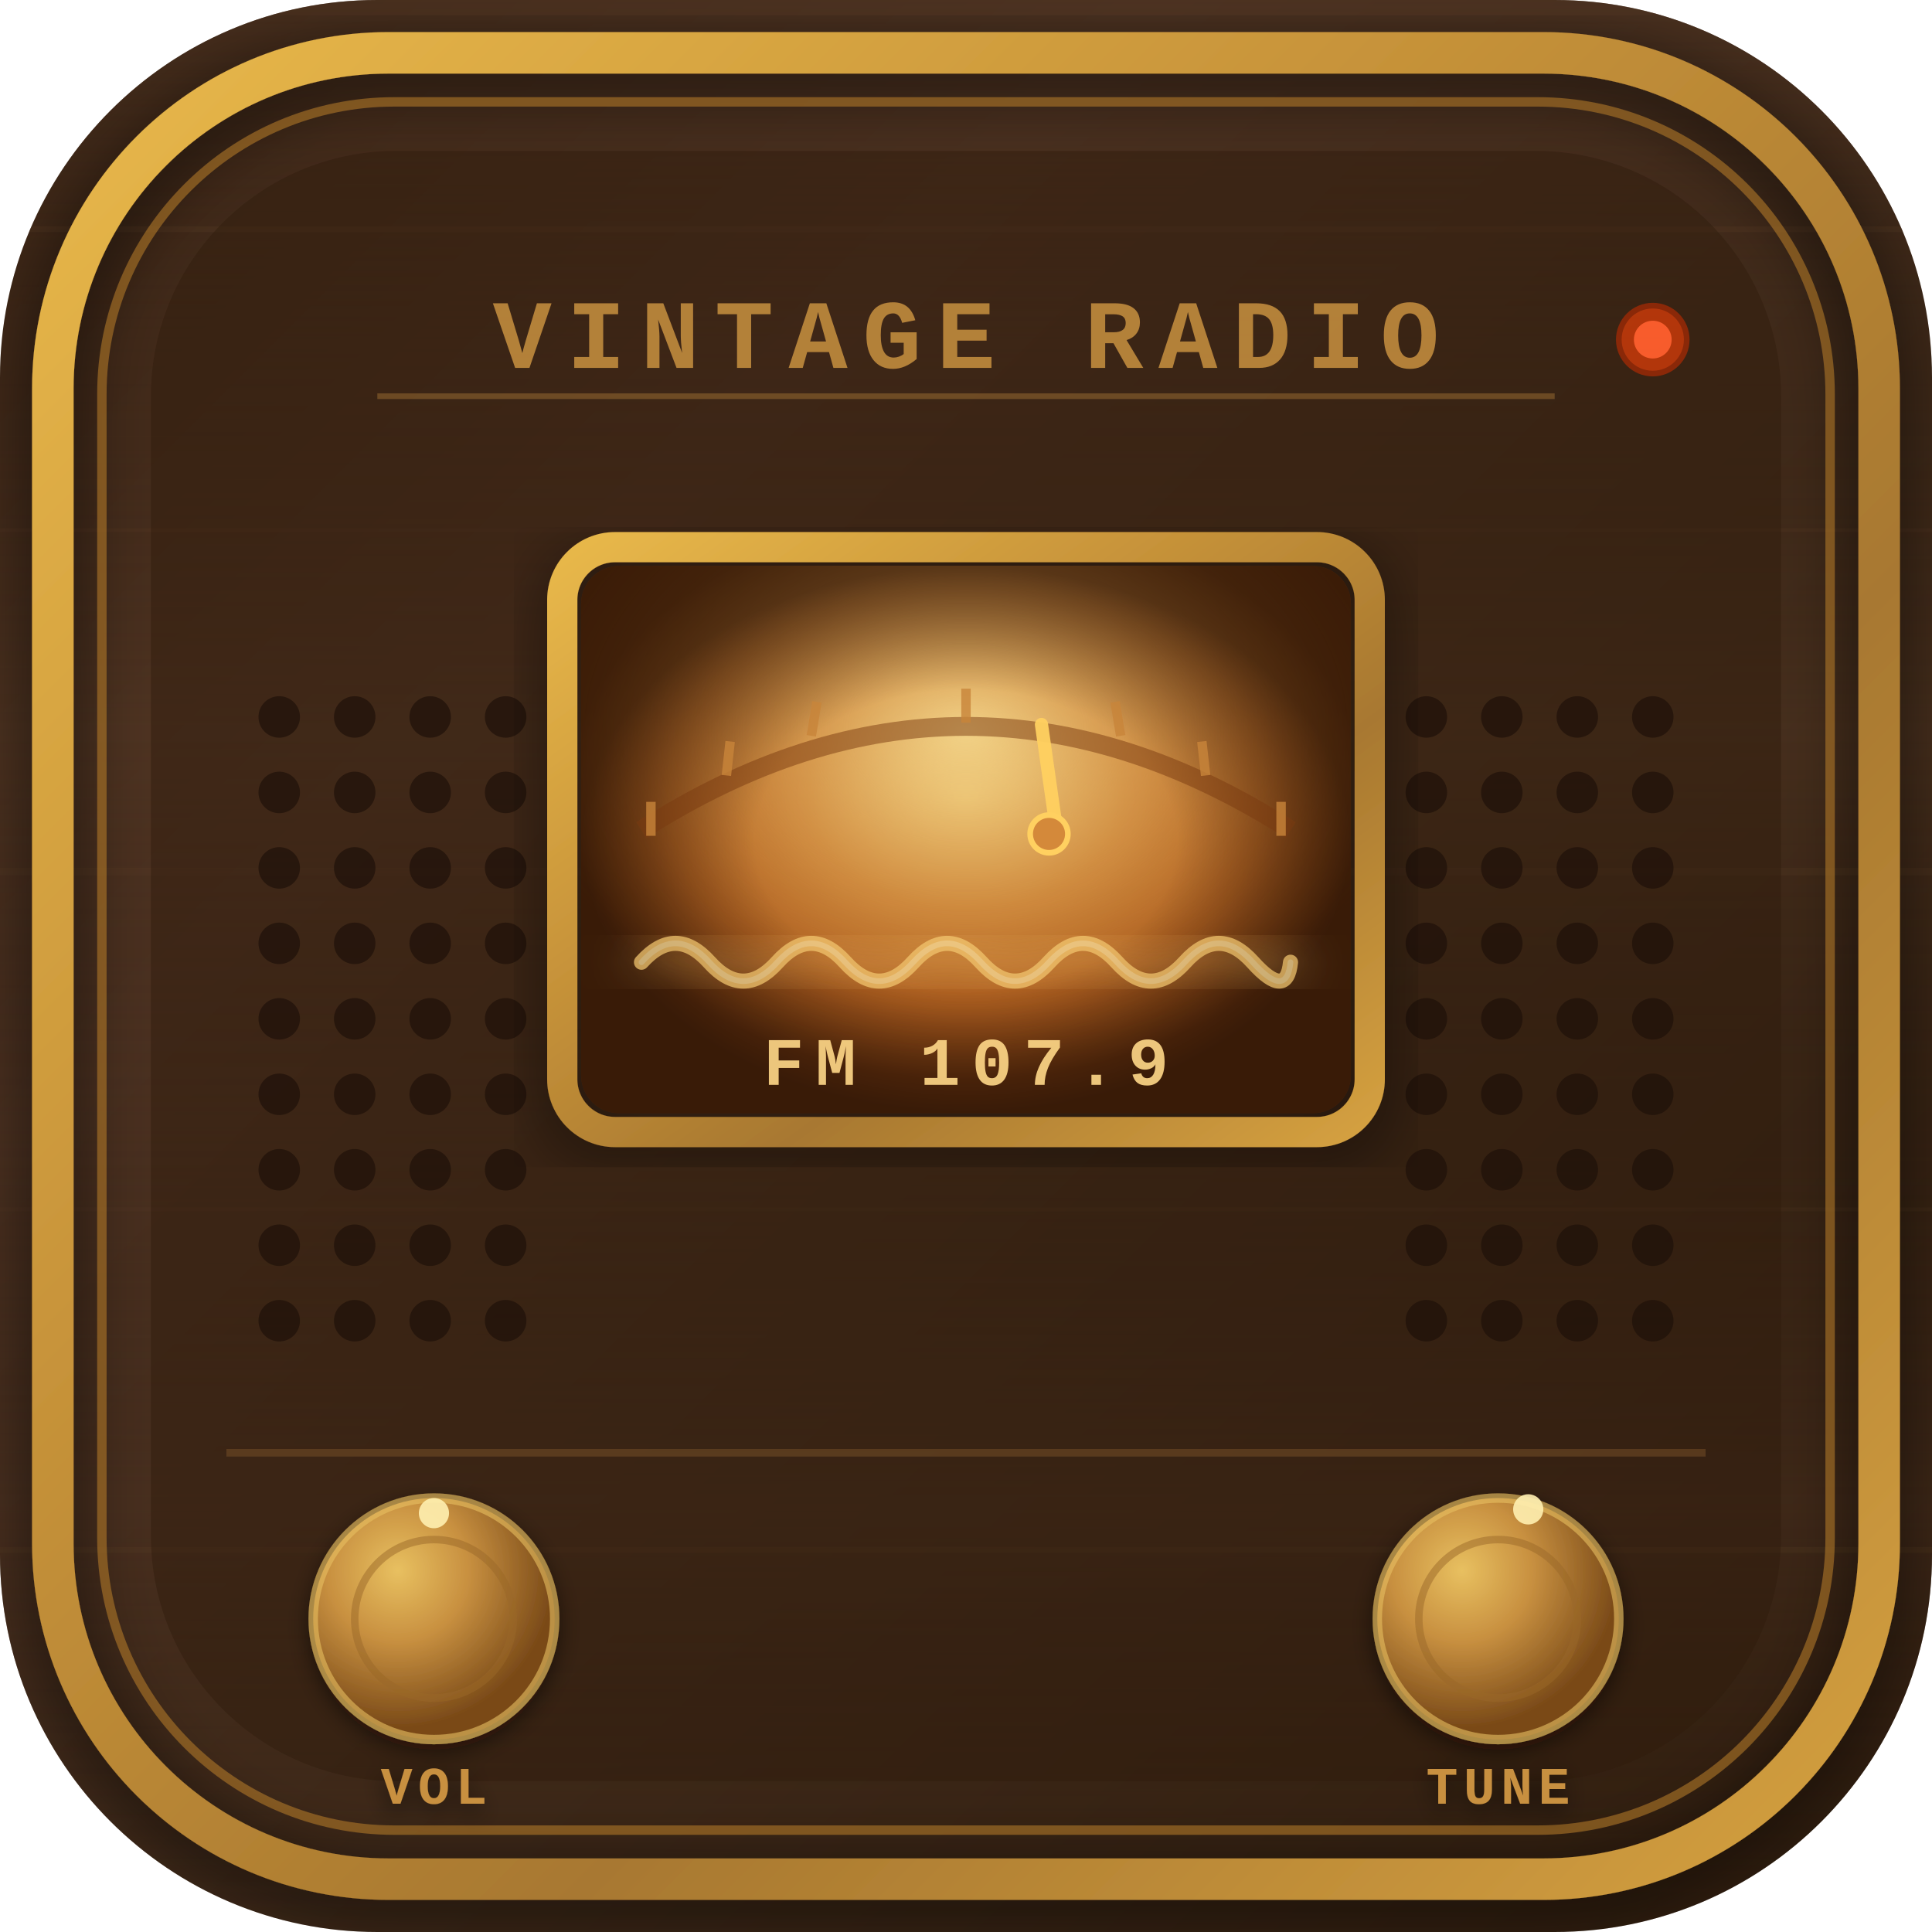
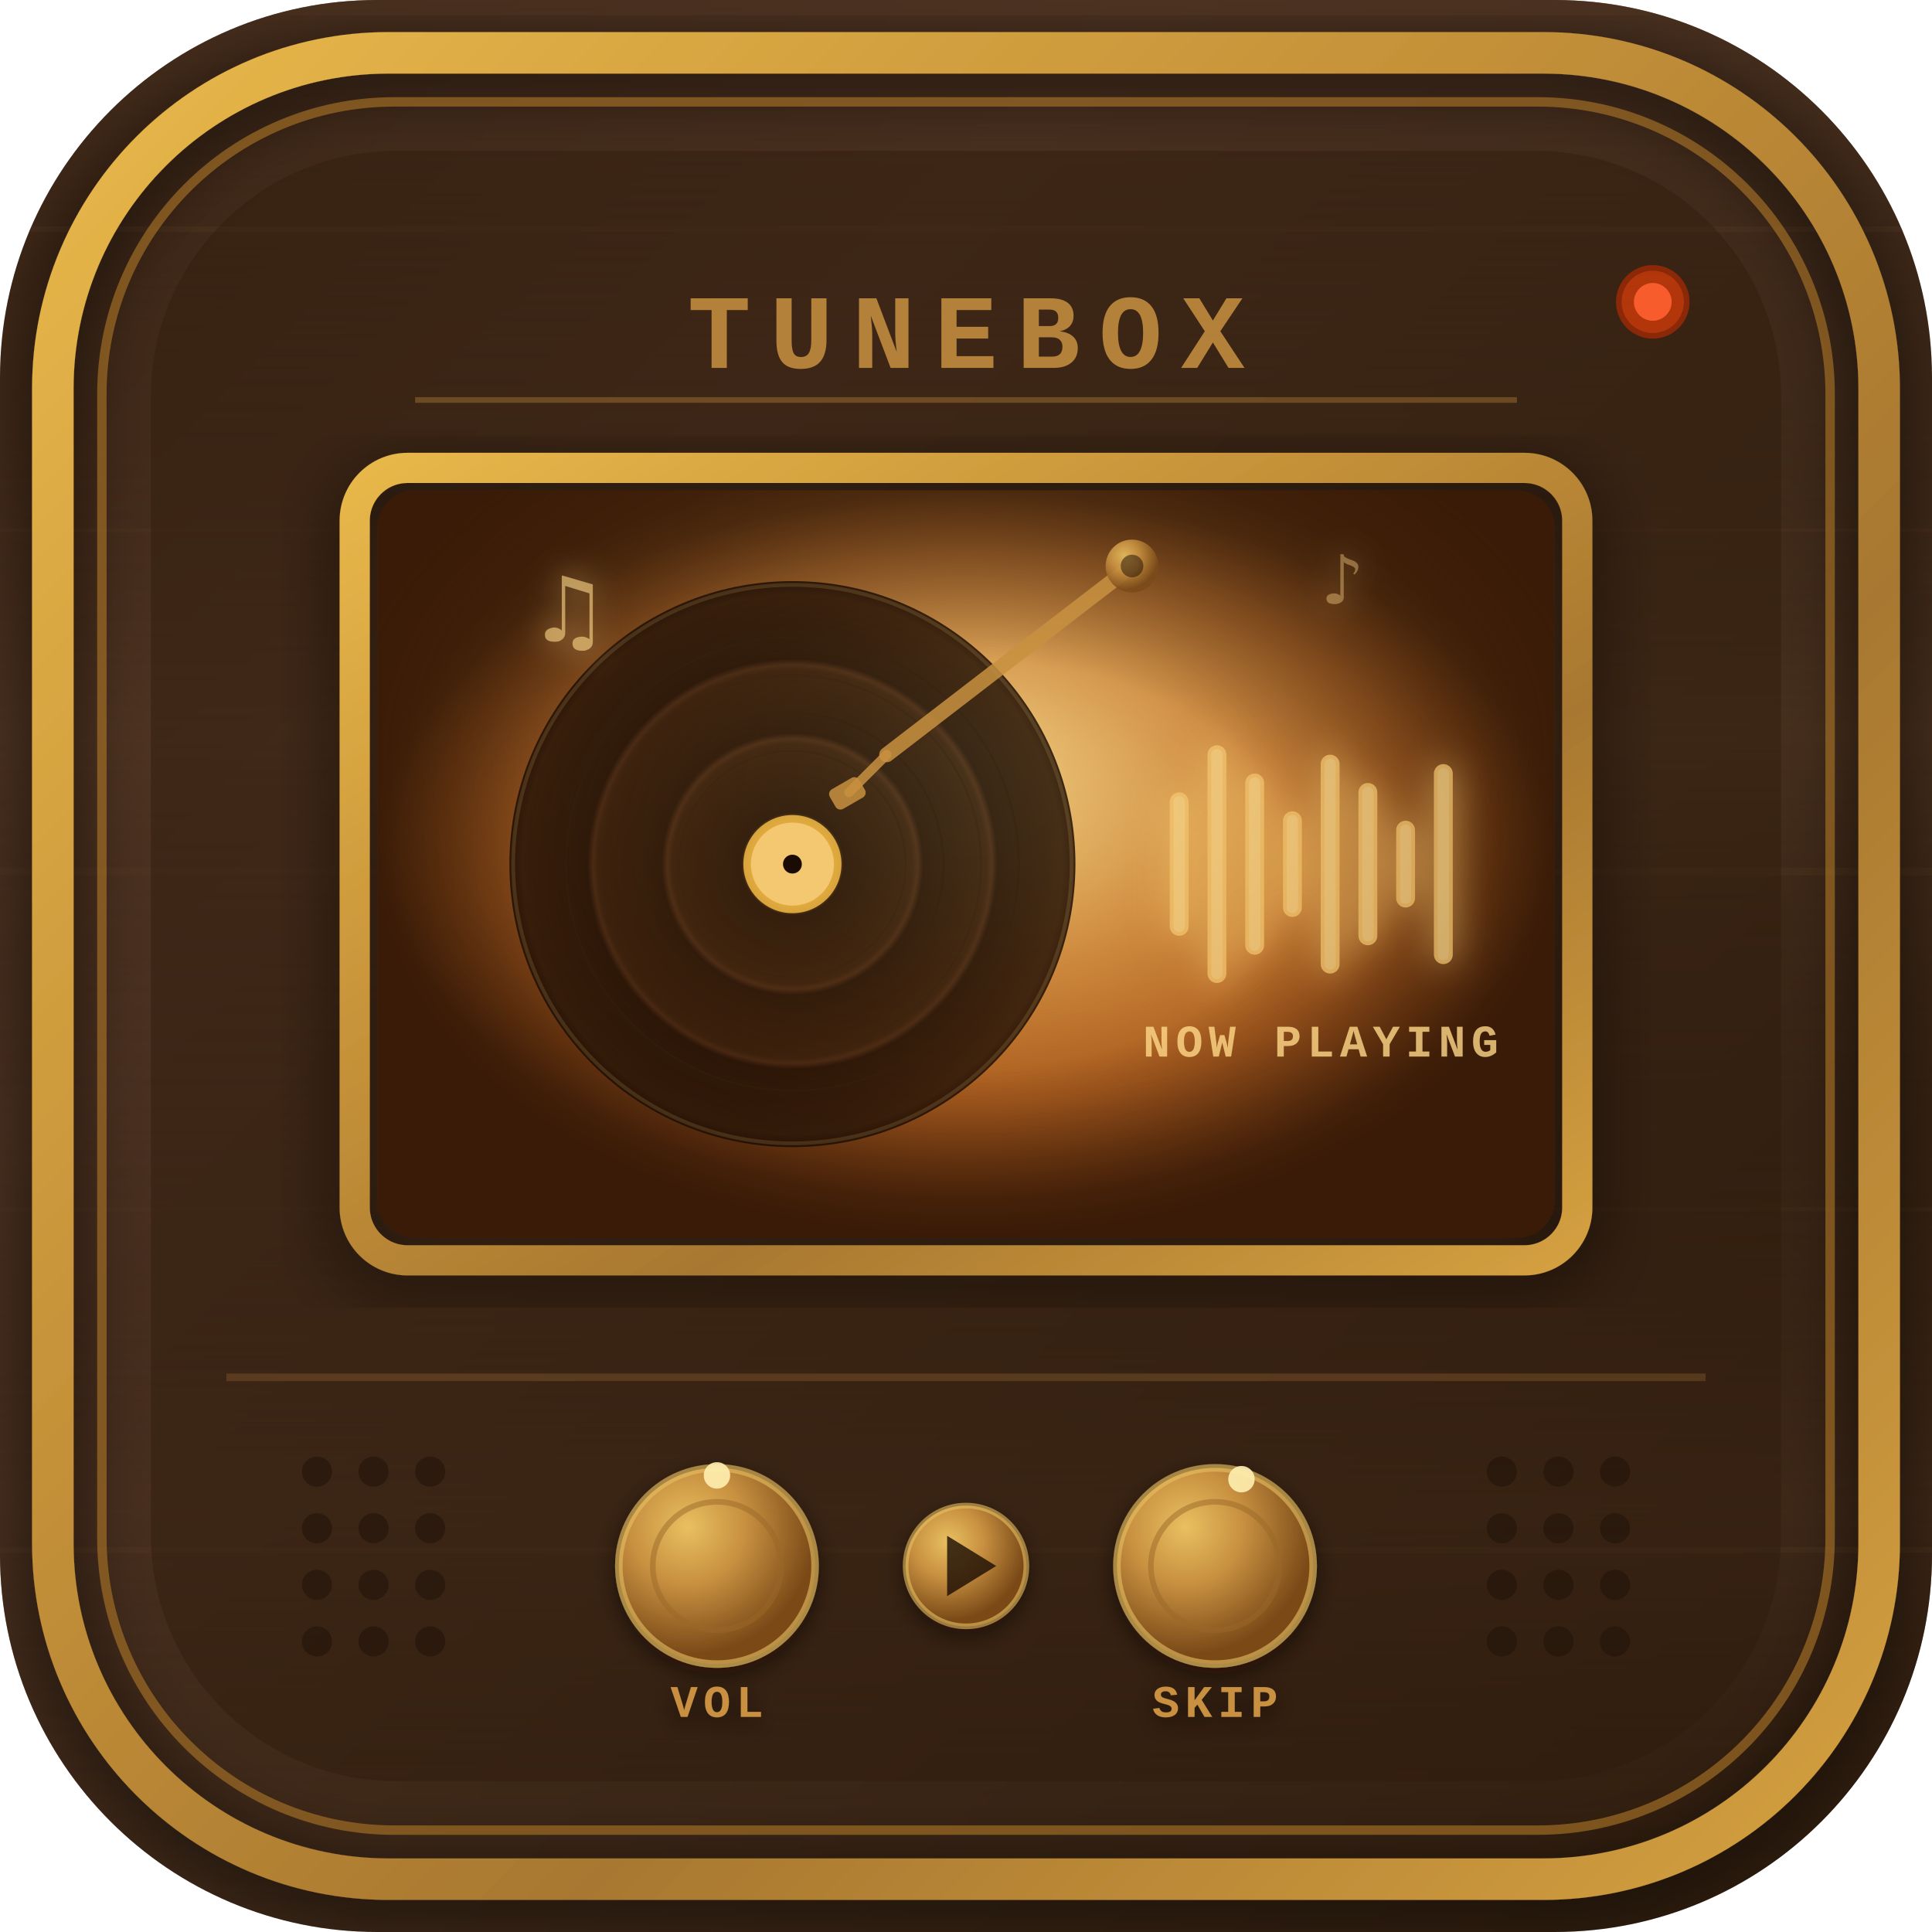
<svg xmlns="http://www.w3.org/2000/svg" viewBox="0 0 1024 1024" width="1024" height="1024">
  <defs>
    <linearGradient id="woodBase" x1="0%" y1="0%" x2="100%" y2="100%">
      <stop offset="0%" stop-color="#3a2414" />
      <stop offset="30%" stop-color="#4a3020" />
      <stop offset="60%" stop-color="#3d2818" />
      <stop offset="100%" stop-color="#2e1c0d" />
    </linearGradient>
    <linearGradient id="woodGrain1" x1="0%" y1="0%" x2="0%" y2="100%">
      <stop offset="0%" stop-color="#4e3422" stop-opacity="0.55" />
      <stop offset="18%" stop-color="#3a2414" stop-opacity="0" />
      <stop offset="38%" stop-color="#5a3d28" stop-opacity="0.35" />
      <stop offset="58%" stop-color="#3a2414" stop-opacity="0" />
      <stop offset="78%" stop-color="#4a3020" stop-opacity="0.45" />
      <stop offset="100%" stop-color="#2e1c0d" stop-opacity="0" />
    </linearGradient>
    <linearGradient id="brassRing" x1="0%" y1="0%" x2="100%" y2="100%">
      <stop offset="0%" stop-color="#e8b84a" />
      <stop offset="35%" stop-color="#c8943a" />
      <stop offset="65%" stop-color="#a87830" />
      <stop offset="100%" stop-color="#d4a040" />
    </linearGradient>
-     <radialGradient id="amberScreen" cx="50%" cy="42%" r="52%">
+     <radialGradient id="amberScreen" cx="50%" cy="45%" r="50%">
      <stop offset="0%" stop-color="#f4c870" />
      <stop offset="40%" stop-color="#d4893a" />
      <stop offset="75%" stop-color="#b05e20" />
      <stop offset="100%" stop-color="#7a3a10" />
    </radialGradient>
-     <radialGradient id="screenGlow" cx="50%" cy="30%" r="60%">
-       <stop offset="0%" stop-color="#ffeaa0" stop-opacity="0.7" />
+     <radialGradient id="screenGlow" cx="50%" cy="35%" r="55%">
+       <stop offset="0%" stop-color="#ffeaa0" stop-opacity="0.6" />
      <stop offset="100%" stop-color="#c8600a" stop-opacity="0" />
    </radialGradient>
    <radialGradient id="knobGrad" cx="35%" cy="30%" r="65%">
      <stop offset="0%" stop-color="#e8c060" />
      <stop offset="45%" stop-color="#c89040" />
      <stop offset="100%" stop-color="#7a4a18" />
    </radialGradient>
-     <radialGradient id="speakerHole" cx="50%" cy="50%" r="50%">
-       <stop offset="0%" stop-color="#1a0c04" />
-       <stop offset="100%" stop-color="#2e1a0a" />
+     <radialGradient id="vinylGrad" cx="50%" cy="50%" r="50%">
+       <stop offset="0%" stop-color="#f4c870" />
+       <stop offset="12%" stop-color="#e8b040" />
+       <stop offset="18%" stop-color="#1a0c04" />
+       <stop offset="42%" stop-color="#2a1608" />
+       <stop offset="44%" stop-color="#3a2010" />
+       <stop offset="46%" stop-color="#1a0c04" />
+       <stop offset="68%" stop-color="#2a1608" />
+       <stop offset="70%" stop-color="#3a2010" />
+       <stop offset="72%" stop-color="#1a0c04" />
+       <stop offset="95%" stop-color="#2a1608" />
+       <stop offset="100%" stop-color="#1a0c04" />
    </radialGradient>
    <radialGradient id="screenInset" cx="50%" cy="50%" r="50%">
      <stop offset="55%" stop-color="#00000000" />
      <stop offset="100%" stop-color="#00000080" />
    </radialGradient>
    <filter id="softShadow" x="-6%" y="-6%" width="112%" height="112%">
      <feDropShadow dx="0" dy="8" stdDeviation="18" flood-color="#0a0502" flood-opacity="0.7" />
    </filter>
    <filter id="knobShadow" x="-20%" y="-20%" width="140%" height="140%">
      <feDropShadow dx="0" dy="4" stdDeviation="6" flood-color="#0a0502" flood-opacity="0.6" />
    </filter>
    <filter id="glowFilter" x="-20%" y="-20%" width="140%" height="140%">
-       <feGaussianBlur stdDeviation="14" result="blur" />
+       <feGaussianBlur stdDeviation="10" result="blur" />
+       <feComposite in="SourceGraphic" in2="blur" operator="over" />
+     </filter>
+     <filter id="noteGlow" x="-50%" y="-50%" width="200%" height="200%">
+       <feGaussianBlur stdDeviation="8" result="blur" />
      <feComposite in="SourceGraphic" in2="blur" operator="over" />
    </filter>
    <clipPath id="iconClip">
      <rect width="1024" height="1024" rx="200" ry="200" />
    </clipPath>
  </defs>
  <g clip-path="url(#iconClip)">
    <rect width="1024" height="1024" fill="url(#woodBase)" />
    <rect width="1024" height="1024" fill="url(#woodGrain1)" />
    <rect x="0" y="120" width="1024" height="3" fill="#5c3e26" opacity="0.25" />
    <rect x="0" y="280" width="1024" height="2" fill="#5c3e26" opacity="0.18" />
    <rect x="0" y="460" width="1024" height="4" fill="#5c3e26" opacity="0.20" />
    <rect x="0" y="640" width="1024" height="2" fill="#5c3e26" opacity="0.15" />
    <rect x="0" y="820" width="1024" height="3" fill="#5c3e26" opacity="0.22" />
  </g>
  <rect x="28" y="28" width="968" height="968" rx="178" ry="178" fill="none" stroke="url(#brassRing)" stroke-width="22" clip-path="url(#iconClip)" filter="url(#softShadow)" />
  <rect x="54" y="54" width="916" height="916" rx="155" ry="155" fill="none" stroke="#b07828" stroke-width="5" clip-path="url(#iconClip)" opacity="0.6" />
  <rect x="80" y="80" width="864" height="864" rx="130" ry="130" fill="#2e1a0a" opacity="0.45" clip-path="url(#iconClip)" />
-   <g opacity="0.70" clip-path="url(#iconClip)">
-     <g fill="#1e1008">
-       <circle cx="148" cy="380" r="11" />
-       <circle cx="148" cy="420" r="11" />
-       <circle cx="148" cy="460" r="11" />
-       <circle cx="148" cy="500" r="11" />
-       <circle cx="148" cy="540" r="11" />
-       <circle cx="148" cy="580" r="11" />
-       <circle cx="148" cy="620" r="11" />
-       <circle cx="148" cy="660" r="11" />
-       <circle cx="148" cy="700" r="11" />
-       <circle cx="188" cy="380" r="11" />
-       <circle cx="188" cy="420" r="11" />
-       <circle cx="188" cy="460" r="11" />
-       <circle cx="188" cy="500" r="11" />
-       <circle cx="188" cy="540" r="11" />
-       <circle cx="188" cy="580" r="11" />
-       <circle cx="188" cy="620" r="11" />
-       <circle cx="188" cy="660" r="11" />
-       <circle cx="188" cy="700" r="11" />
-       <circle cx="228" cy="380" r="11" />
-       <circle cx="228" cy="420" r="11" />
-       <circle cx="228" cy="460" r="11" />
-       <circle cx="228" cy="500" r="11" />
-       <circle cx="228" cy="540" r="11" />
-       <circle cx="228" cy="580" r="11" />
-       <circle cx="228" cy="620" r="11" />
-       <circle cx="228" cy="660" r="11" />
-       <circle cx="228" cy="700" r="11" />
-       <circle cx="268" cy="380" r="11" />
-       <circle cx="268" cy="420" r="11" />
-       <circle cx="268" cy="460" r="11" />
-       <circle cx="268" cy="500" r="11" />
-       <circle cx="268" cy="540" r="11" />
-       <circle cx="268" cy="580" r="11" />
-       <circle cx="268" cy="620" r="11" />
-       <circle cx="268" cy="660" r="11" />
-       <circle cx="268" cy="700" r="11" />
+   <text x="512" y="195" font-family="'Courier New', monospace" font-size="56" font-weight="bold" fill="#c89040" text-anchor="middle" letter-spacing="10" opacity="0.85" clip-path="url(#iconClip)">TUNEBOX</text>
+   <line x1="220" y1="212" x2="804" y2="212" stroke="#c89040" stroke-width="3" opacity="0.35" clip-path="url(#iconClip)" />
+   <circle cx="876" cy="160" r="18" fill="#c0380a" opacity="0.9" clip-path="url(#iconClip)" />
+   <circle cx="876" cy="160" r="10" fill="#ff6030" opacity="0.9" clip-path="url(#iconClip)" />
+   <circle cx="876" cy="160" r="18" fill="none" stroke="#8a2808" stroke-width="3" clip-path="url(#iconClip)" />
+   <rect x="188" y="248" width="648" height="420" rx="28" ry="28" fill="none" stroke="url(#brassRing)" stroke-width="16" filter="url(#softShadow)" clip-path="url(#iconClip)" />
+   <rect x="200" y="260" width="624" height="396" rx="20" ry="20" fill="#1a0c04" clip-path="url(#iconClip)" />
+   <rect x="200" y="260" width="624" height="396" rx="20" ry="20" fill="url(#amberScreen)" opacity="0.92" clip-path="url(#iconClip)" />
+   <rect x="200" y="260" width="624" height="396" rx="20" ry="20" fill="url(#screenGlow)" clip-path="url(#iconClip)" />
+   <rect x="200" y="260" width="624" height="396" rx="20" ry="20" fill="url(#screenInset)" clip-path="url(#iconClip)" />
+   <g clip-path="url(#iconClip)">
+     <circle cx="420" cy="458" r="150" fill="url(#vinylGrad)" opacity="0.85" />
+     <circle cx="420" cy="458" r="120" fill="none" stroke="#3a2010" stroke-width="1" opacity="0.4" />
+     <circle cx="420" cy="458" r="100" fill="none" stroke="#3a2010" stroke-width="1" opacity="0.3" />
+     <circle cx="420" cy="458" r="80" fill="none" stroke="#3a2010" stroke-width="1" opacity="0.4" />
+     <circle cx="420" cy="458" r="60" fill="none" stroke="#3a2010" stroke-width="1" opacity="0.3" />
+     <circle cx="420" cy="458" r="26" fill="#e8b040" opacity="0.9" />
+     <circle cx="420" cy="458" r="22" fill="#f4c870" />
+     <circle cx="420" cy="458" r="5" fill="#1a0c04" />
+     <circle cx="420" cy="458" r="148" fill="none" stroke="#f4c870" stroke-width="2" opacity="0.15" />
+     <line x1="600" y1="300" x2="470" y2="400" stroke="#c89040" stroke-width="8" stroke-linecap="round" opacity="0.85" />
+     <line x1="470" y1="400" x2="450" y2="420" stroke="#c89040" stroke-width="5" stroke-linecap="round" opacity="0.85" />
+     <circle cx="600" cy="300" r="14" fill="url(#knobGrad)" opacity="0.9" />
+     <circle cx="600" cy="300" r="6" fill="#1a0c04" opacity="0.5" />
+     <rect x="440" y="414" width="18" height="12" rx="3" ry="3" fill="#c89040" transform="rotate(-30, 450, 420)" opacity="0.85" />
+   </g>
+   <g clip-path="url(#iconClip)" opacity="0.75">
+     <g fill="#f4c870" filter="url(#glowFilter)">
+       <rect x="620" y="420" width="10" height="76" rx="5" ry="5" />
+       <rect x="640" y="395" width="10" height="126" rx="5" ry="5" />
+       <rect x="660" y="410" width="10" height="96" rx="5" ry="5" />
+       <rect x="680" y="430" width="10" height="56" rx="5" ry="5" />
+       <rect x="700" y="400" width="10" height="116" rx="5" ry="5" />
+       <rect x="720" y="415" width="10" height="86" rx="5" ry="5" />
+       <rect x="740" y="435" width="10" height="46" rx="5" ry="5" />
+       <rect x="760" y="405" width="10" height="106" rx="5" ry="5" />
    </g>
-     <g fill="#1e1008">
-       <circle cx="756" cy="380" r="11" />
-       <circle cx="756" cy="420" r="11" />
-       <circle cx="756" cy="460" r="11" />
-       <circle cx="756" cy="500" r="11" />
-       <circle cx="756" cy="540" r="11" />
-       <circle cx="756" cy="580" r="11" />
-       <circle cx="756" cy="620" r="11" />
-       <circle cx="756" cy="660" r="11" />
-       <circle cx="756" cy="700" r="11" />
-       <circle cx="796" cy="380" r="11" />
-       <circle cx="796" cy="420" r="11" />
-       <circle cx="796" cy="460" r="11" />
-       <circle cx="796" cy="500" r="11" />
-       <circle cx="796" cy="540" r="11" />
-       <circle cx="796" cy="580" r="11" />
-       <circle cx="796" cy="620" r="11" />
-       <circle cx="796" cy="660" r="11" />
-       <circle cx="796" cy="700" r="11" />
-       <circle cx="836" cy="380" r="11" />
-       <circle cx="836" cy="420" r="11" />
-       <circle cx="836" cy="460" r="11" />
-       <circle cx="836" cy="500" r="11" />
-       <circle cx="836" cy="540" r="11" />
-       <circle cx="836" cy="580" r="11" />
-       <circle cx="836" cy="620" r="11" />
-       <circle cx="836" cy="660" r="11" />
-       <circle cx="836" cy="700" r="11" />
-       <circle cx="876" cy="380" r="11" />
-       <circle cx="876" cy="420" r="11" />
-       <circle cx="876" cy="460" r="11" />
-       <circle cx="876" cy="500" r="11" />
-       <circle cx="876" cy="540" r="11" />
-       <circle cx="876" cy="580" r="11" />
-       <circle cx="876" cy="620" r="11" />
-       <circle cx="876" cy="660" r="11" />
-       <circle cx="876" cy="700" r="11" />
+     <g fill="#fff4c0" opacity="0.3">
+       <rect x="622" y="422" width="6" height="72" rx="3" ry="3" />
+       <rect x="642" y="397" width="6" height="122" rx="3" ry="3" />
+       <rect x="662" y="412" width="6" height="92" rx="3" ry="3" />
+       <rect x="682" y="432" width="6" height="52" rx="3" ry="3" />
+       <rect x="702" y="402" width="6" height="112" rx="3" ry="3" />
+       <rect x="722" y="417" width="6" height="82" rx="3" ry="3" />
+       <rect x="742" y="437" width="6" height="42" rx="3" ry="3" />
+       <rect x="762" y="407" width="6" height="102" rx="3" ry="3" />
    </g>
  </g>
-   <rect x="298" y="290" width="428" height="310" rx="28" ry="28" fill="none" stroke="url(#brassRing)" stroke-width="16" filter="url(#softShadow)" clip-path="url(#iconClip)" />
-   <rect x="308" y="300" width="408" height="290" rx="20" ry="20" fill="#1a0c04" clip-path="url(#iconClip)" />
-   <rect x="308" y="300" width="408" height="290" rx="20" ry="20" fill="url(#amberScreen)" opacity="0.92" clip-path="url(#iconClip)" />
-   <rect x="308" y="300" width="408" height="290" rx="20" ry="20" fill="url(#screenGlow)" clip-path="url(#iconClip)" />
-   <rect x="308" y="300" width="408" height="290" rx="20" ry="20" fill="url(#screenInset)" clip-path="url(#iconClip)" />
-   <g clip-path="url(#iconClip)">
-     <path d="M 340 440 Q 512 330 684 440" fill="none" stroke="#7a3a10" stroke-width="10" opacity="0.5" />
-     <g stroke="#c8843a" stroke-width="5" opacity="0.8">
-       <line x1="345" y1="443" x2="345" y2="425" />
-       <line x1="385" y1="411" x2="387" y2="393" />
-       <line x1="430" y1="390" x2="433" y2="372" />
-       <line x1="512" y1="383" x2="512" y2="365" />
-       <line x1="594" y1="390" x2="591" y2="372" />
-       <line x1="639" y1="411" x2="637" y2="393" />
-       <line x1="679" y1="443" x2="679" y2="425" />
+   <text x="700" y="560" font-family="'Courier New', monospace" font-size="24" font-weight="bold" fill="#ffd888" text-anchor="middle" letter-spacing="3" opacity="0.80" clip-path="url(#iconClip)">NOW PLAYING</text>
+   <g clip-path="url(#iconClip)" filter="url(#noteGlow)">
+     <text x="280" y="340" font-family="serif" font-size="48" fill="#ffd888" opacity="0.6">♫</text>
+     <text x="700" y="320" font-family="serif" font-size="36" fill="#ffd888" opacity="0.4">♪</text>
+   </g>
+   <line x1="120" y1="730" x2="904" y2="730" stroke="#7a5228" stroke-width="4" opacity="0.5" clip-path="url(#iconClip)" />
+   <g opacity="0.50" clip-path="url(#iconClip)">
+     <g fill="#1e1008">
+       <circle cx="168" cy="780" r="8" />
+       <circle cx="168" cy="810" r="8" />
+       <circle cx="168" cy="840" r="8" />
+       <circle cx="168" cy="870" r="8" />
+       <circle cx="198" cy="780" r="8" />
+       <circle cx="198" cy="810" r="8" />
+       <circle cx="198" cy="840" r="8" />
+       <circle cx="198" cy="870" r="8" />
+       <circle cx="228" cy="780" r="8" />
+       <circle cx="228" cy="810" r="8" />
+       <circle cx="228" cy="840" r="8" />
+       <circle cx="228" cy="870" r="8" />
+       <circle cx="796" cy="780" r="8" />
+       <circle cx="796" cy="810" r="8" />
+       <circle cx="796" cy="840" r="8" />
+       <circle cx="796" cy="870" r="8" />
+       <circle cx="826" cy="780" r="8" />
+       <circle cx="826" cy="810" r="8" />
+       <circle cx="826" cy="840" r="8" />
+       <circle cx="826" cy="870" r="8" />
+       <circle cx="856" cy="780" r="8" />
+       <circle cx="856" cy="810" r="8" />
+       <circle cx="856" cy="840" r="8" />
+       <circle cx="856" cy="870" r="8" />
    </g>
-     <line x1="560" y1="440" x2="552" y2="384" stroke="#ffd060" stroke-width="7" stroke-linecap="round" opacity="0.95" />
-     <circle cx="556" cy="442" r="10" fill="#d4893a" stroke="#ffd060" stroke-width="3" />
-   </g>
-   <g clip-path="url(#iconClip)" opacity="0.75">
-     <path d="M 340 510              Q 358 490 376 510 Q 394 530 412 510              Q 430 490 448 510 Q 466 530 484 510              Q 502 490 520 510 Q 538 530 556 510              Q 574 490 592 510 Q 610 530 628 510              Q 646 490 664 510 Q 682 530 684 510" fill="none" stroke="#f4c870" stroke-width="8" stroke-linecap="round" filter="url(#glowFilter)" />
-     <path d="M 340 510              Q 358 490 376 510 Q 394 530 412 510              Q 430 490 448 510 Q 466 530 484 510              Q 502 490 520 510 Q 538 530 556 510              Q 574 490 592 510 Q 610 530 628 510              Q 646 490 664 510 Q 682 530 684 510" fill="none" stroke="#fff4c0" stroke-width="3" stroke-linecap="round" opacity="0.5" />
-   </g>
-   <text x="512" y="575" font-family="'Courier New', monospace" font-size="36" font-weight="bold" fill="#ffd888" text-anchor="middle" letter-spacing="6" opacity="0.90" clip-path="url(#iconClip)">FM 107.9</text>
-   <line x1="120" y1="770" x2="904" y2="770" stroke="#7a5228" stroke-width="4" opacity="0.5" clip-path="url(#iconClip)" />
-   <g filter="url(#knobShadow)" clip-path="url(#iconClip)">
-     <circle cx="230" cy="858" r="64" fill="url(#knobGrad)" />
-     <circle cx="230" cy="858" r="64" fill="none" stroke="#e8c060" stroke-width="5" opacity="0.6" />
-     <circle cx="230" cy="802" r="8" fill="#fff0b0" opacity="0.9" />
-     <circle cx="230" cy="858" r="42" fill="none" stroke="#9a6828" stroke-width="4" opacity="0.5" />
-     <text x="230" y="956" font-family="'Courier New', monospace" font-size="28" font-weight="bold" fill="#c89040" text-anchor="middle" letter-spacing="3">VOL</text>
  </g>
  <g filter="url(#knobShadow)" clip-path="url(#iconClip)">
-     <circle cx="794" cy="858" r="64" fill="url(#knobGrad)" />
-     <circle cx="794" cy="858" r="64" fill="none" stroke="#e8c060" stroke-width="5" opacity="0.6" />
-     <circle cx="810" cy="800" r="8" fill="#fff0b0" opacity="0.9" />
-     <circle cx="794" cy="858" r="42" fill="none" stroke="#9a6828" stroke-width="4" opacity="0.5" />
-     <text x="794" y="956" font-family="'Courier New', monospace" font-size="28" font-weight="bold" fill="#c89040" text-anchor="middle" letter-spacing="3">TUNE</text>
+     <circle cx="380" cy="830" r="52" fill="url(#knobGrad)" />
+     <circle cx="380" cy="830" r="52" fill="none" stroke="#e8c060" stroke-width="4" opacity="0.6" />
+     <circle cx="380" cy="782" r="7" fill="#fff0b0" opacity="0.9" />
+     <circle cx="380" cy="830" r="34" fill="none" stroke="#9a6828" stroke-width="3" opacity="0.5" />
+     <text x="380" y="910" font-family="'Courier New', monospace" font-size="24" font-weight="bold" fill="#c89040" text-anchor="middle" letter-spacing="3">VOL</text>
  </g>
-   <circle cx="876" cy="180" r="18" fill="#c0380a" opacity="0.9" clip-path="url(#iconClip)" />
-   <circle cx="876" cy="180" r="10" fill="#ff6030" opacity="0.9" clip-path="url(#iconClip)" />
-   <circle cx="876" cy="180" r="18" fill="none" stroke="#8a2808" stroke-width="3" clip-path="url(#iconClip)" />
-   <text x="512" y="195" font-family="'Courier New', monospace" font-size="52" font-weight="bold" fill="#c89040" text-anchor="middle" letter-spacing="8" opacity="0.85" clip-path="url(#iconClip)">VINTAGE RADIO</text>
-   <line x1="200" y1="210" x2="824" y2="210" stroke="#c89040" stroke-width="3" opacity="0.35" clip-path="url(#iconClip)" />
+   <g filter="url(#knobShadow)" clip-path="url(#iconClip)">
+     <circle cx="644" cy="830" r="52" fill="url(#knobGrad)" />
+     <circle cx="644" cy="830" r="52" fill="none" stroke="#e8c060" stroke-width="4" opacity="0.6" />
+     <circle cx="658" cy="784" r="7" fill="#fff0b0" opacity="0.9" />
+     <circle cx="644" cy="830" r="34" fill="none" stroke="#9a6828" stroke-width="3" opacity="0.5" />
+     <text x="644" y="910" font-family="'Courier New', monospace" font-size="24" font-weight="bold" fill="#c89040" text-anchor="middle" letter-spacing="3">SKIP</text>
+   </g>
+   <g clip-path="url(#iconClip)">
+     <circle cx="512" cy="830" r="32" fill="url(#knobGrad)" filter="url(#knobShadow)" />
+     <circle cx="512" cy="830" r="32" fill="none" stroke="#e8c060" stroke-width="3" opacity="0.6" />
+     <polygon points="502,814 502,846 528,830" fill="#1a0c04" opacity="0.8" />
+   </g>
</svg>
